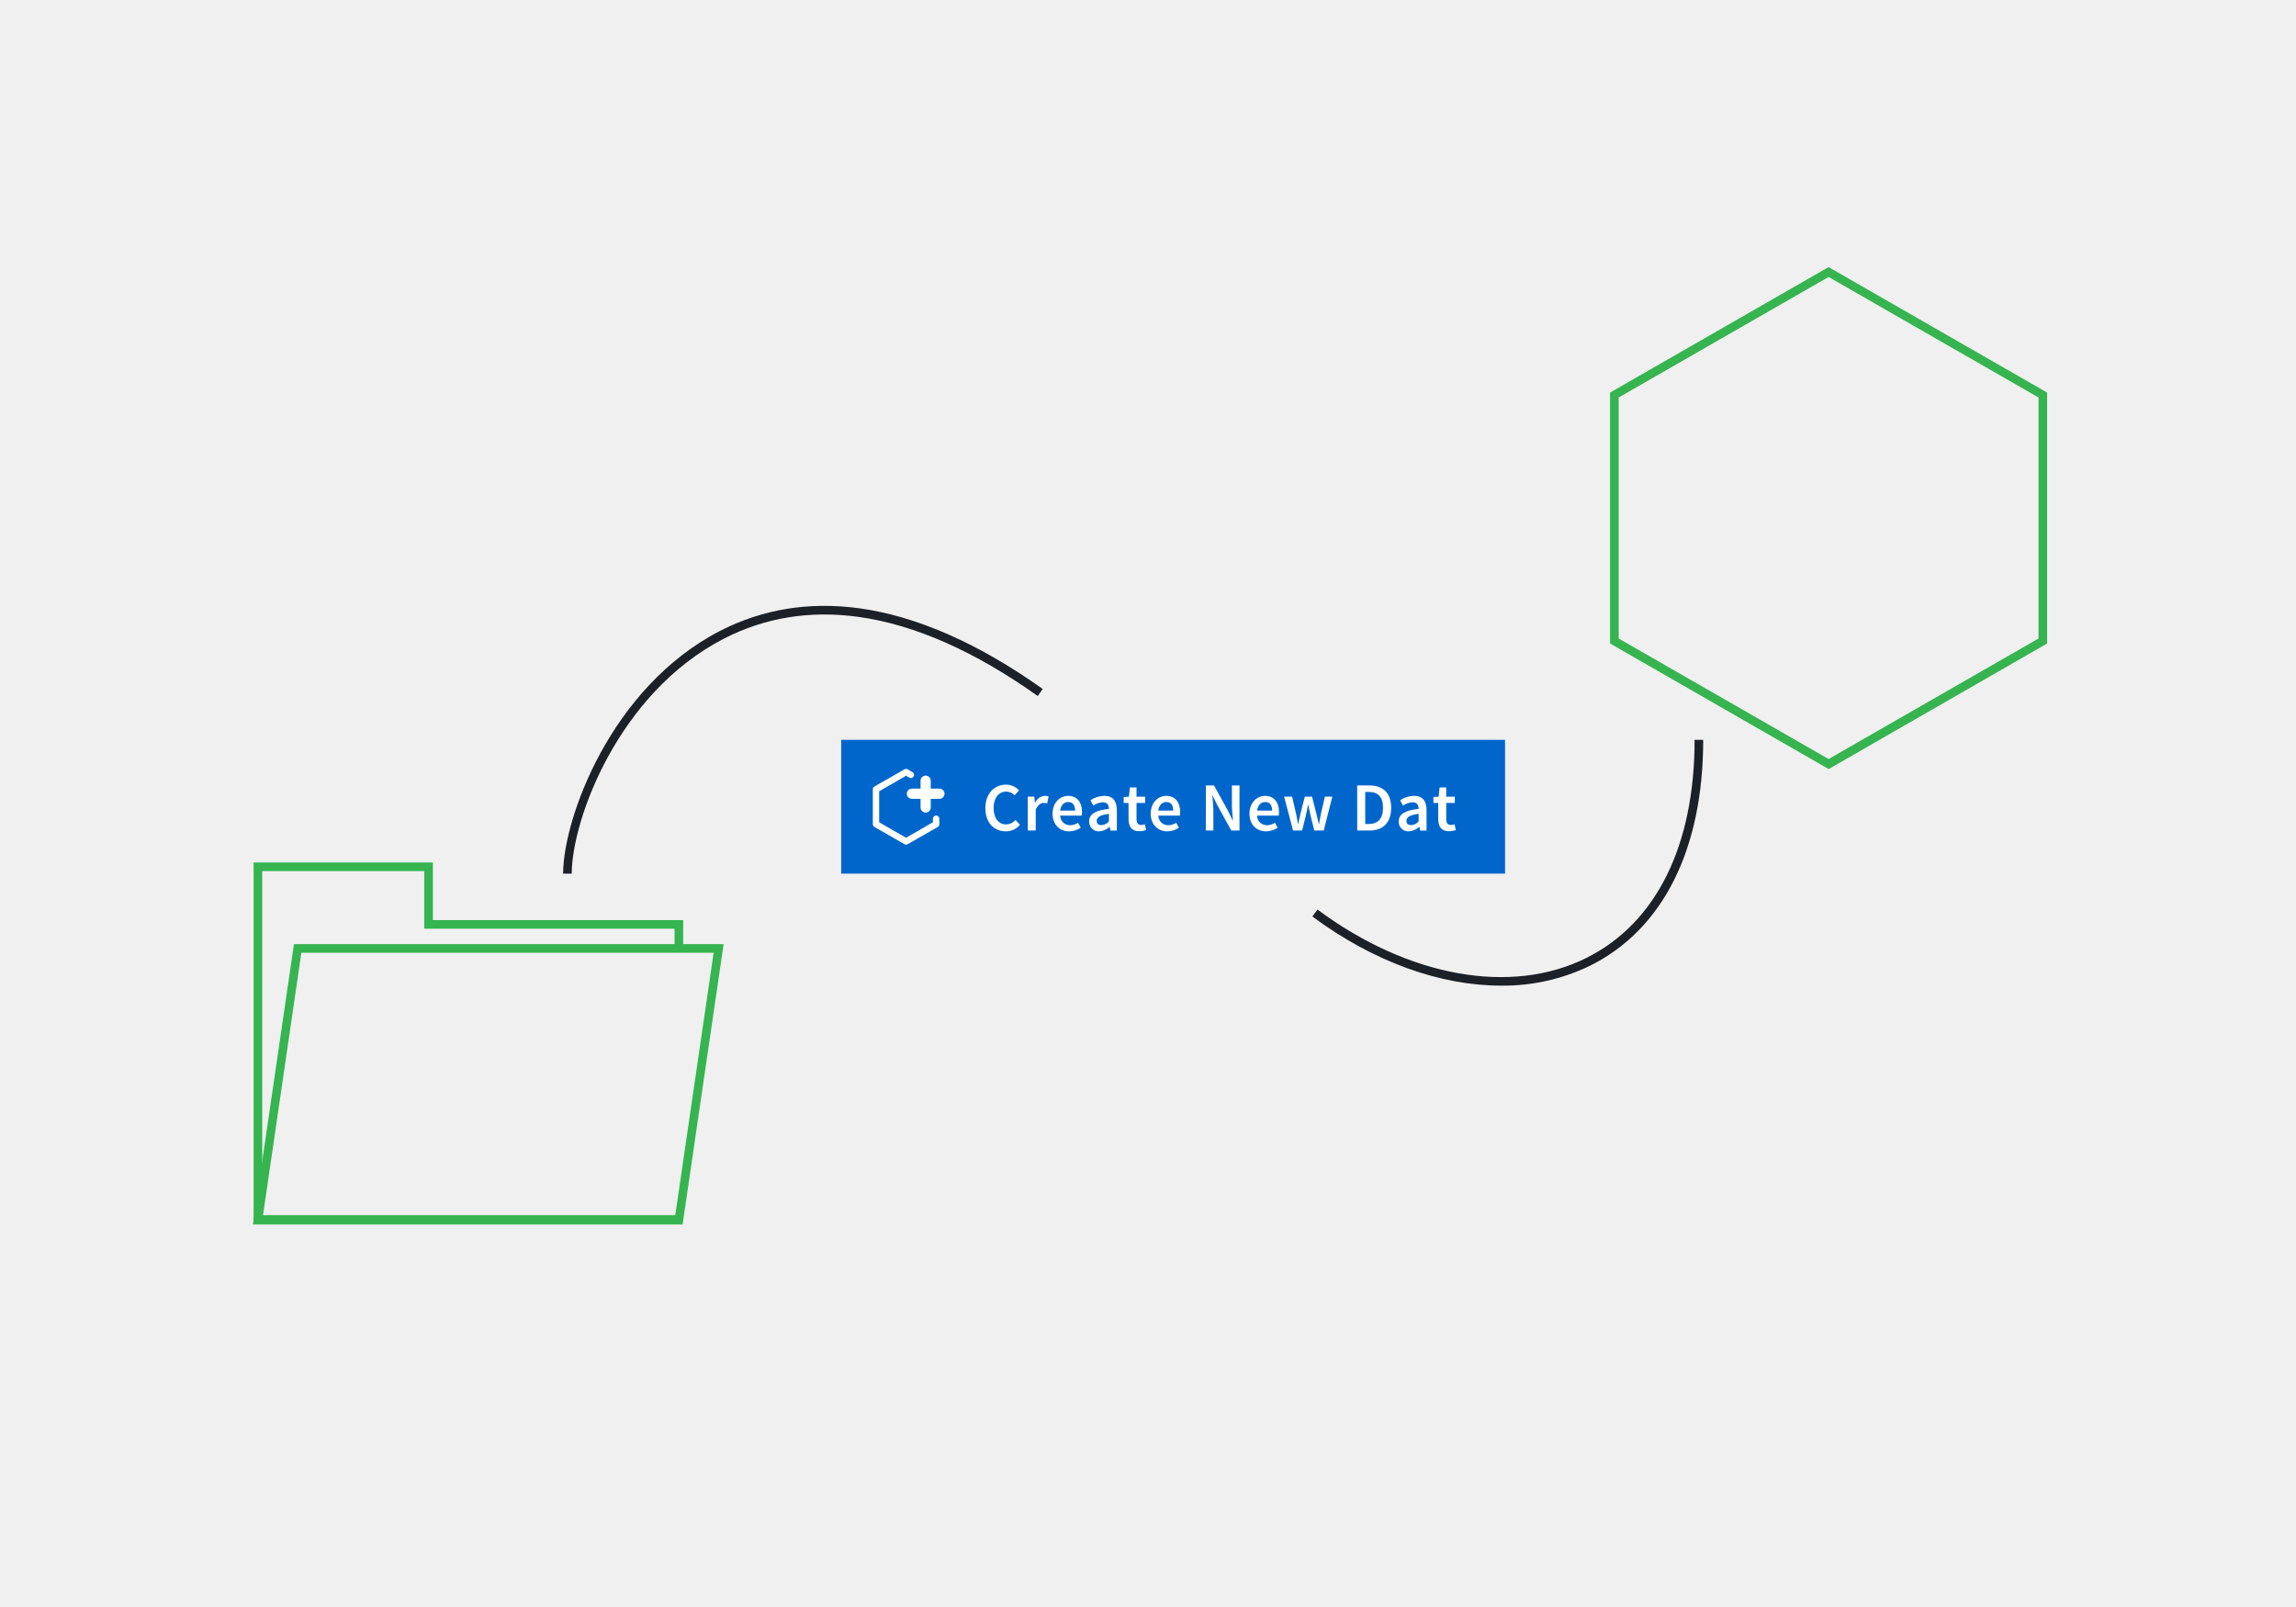
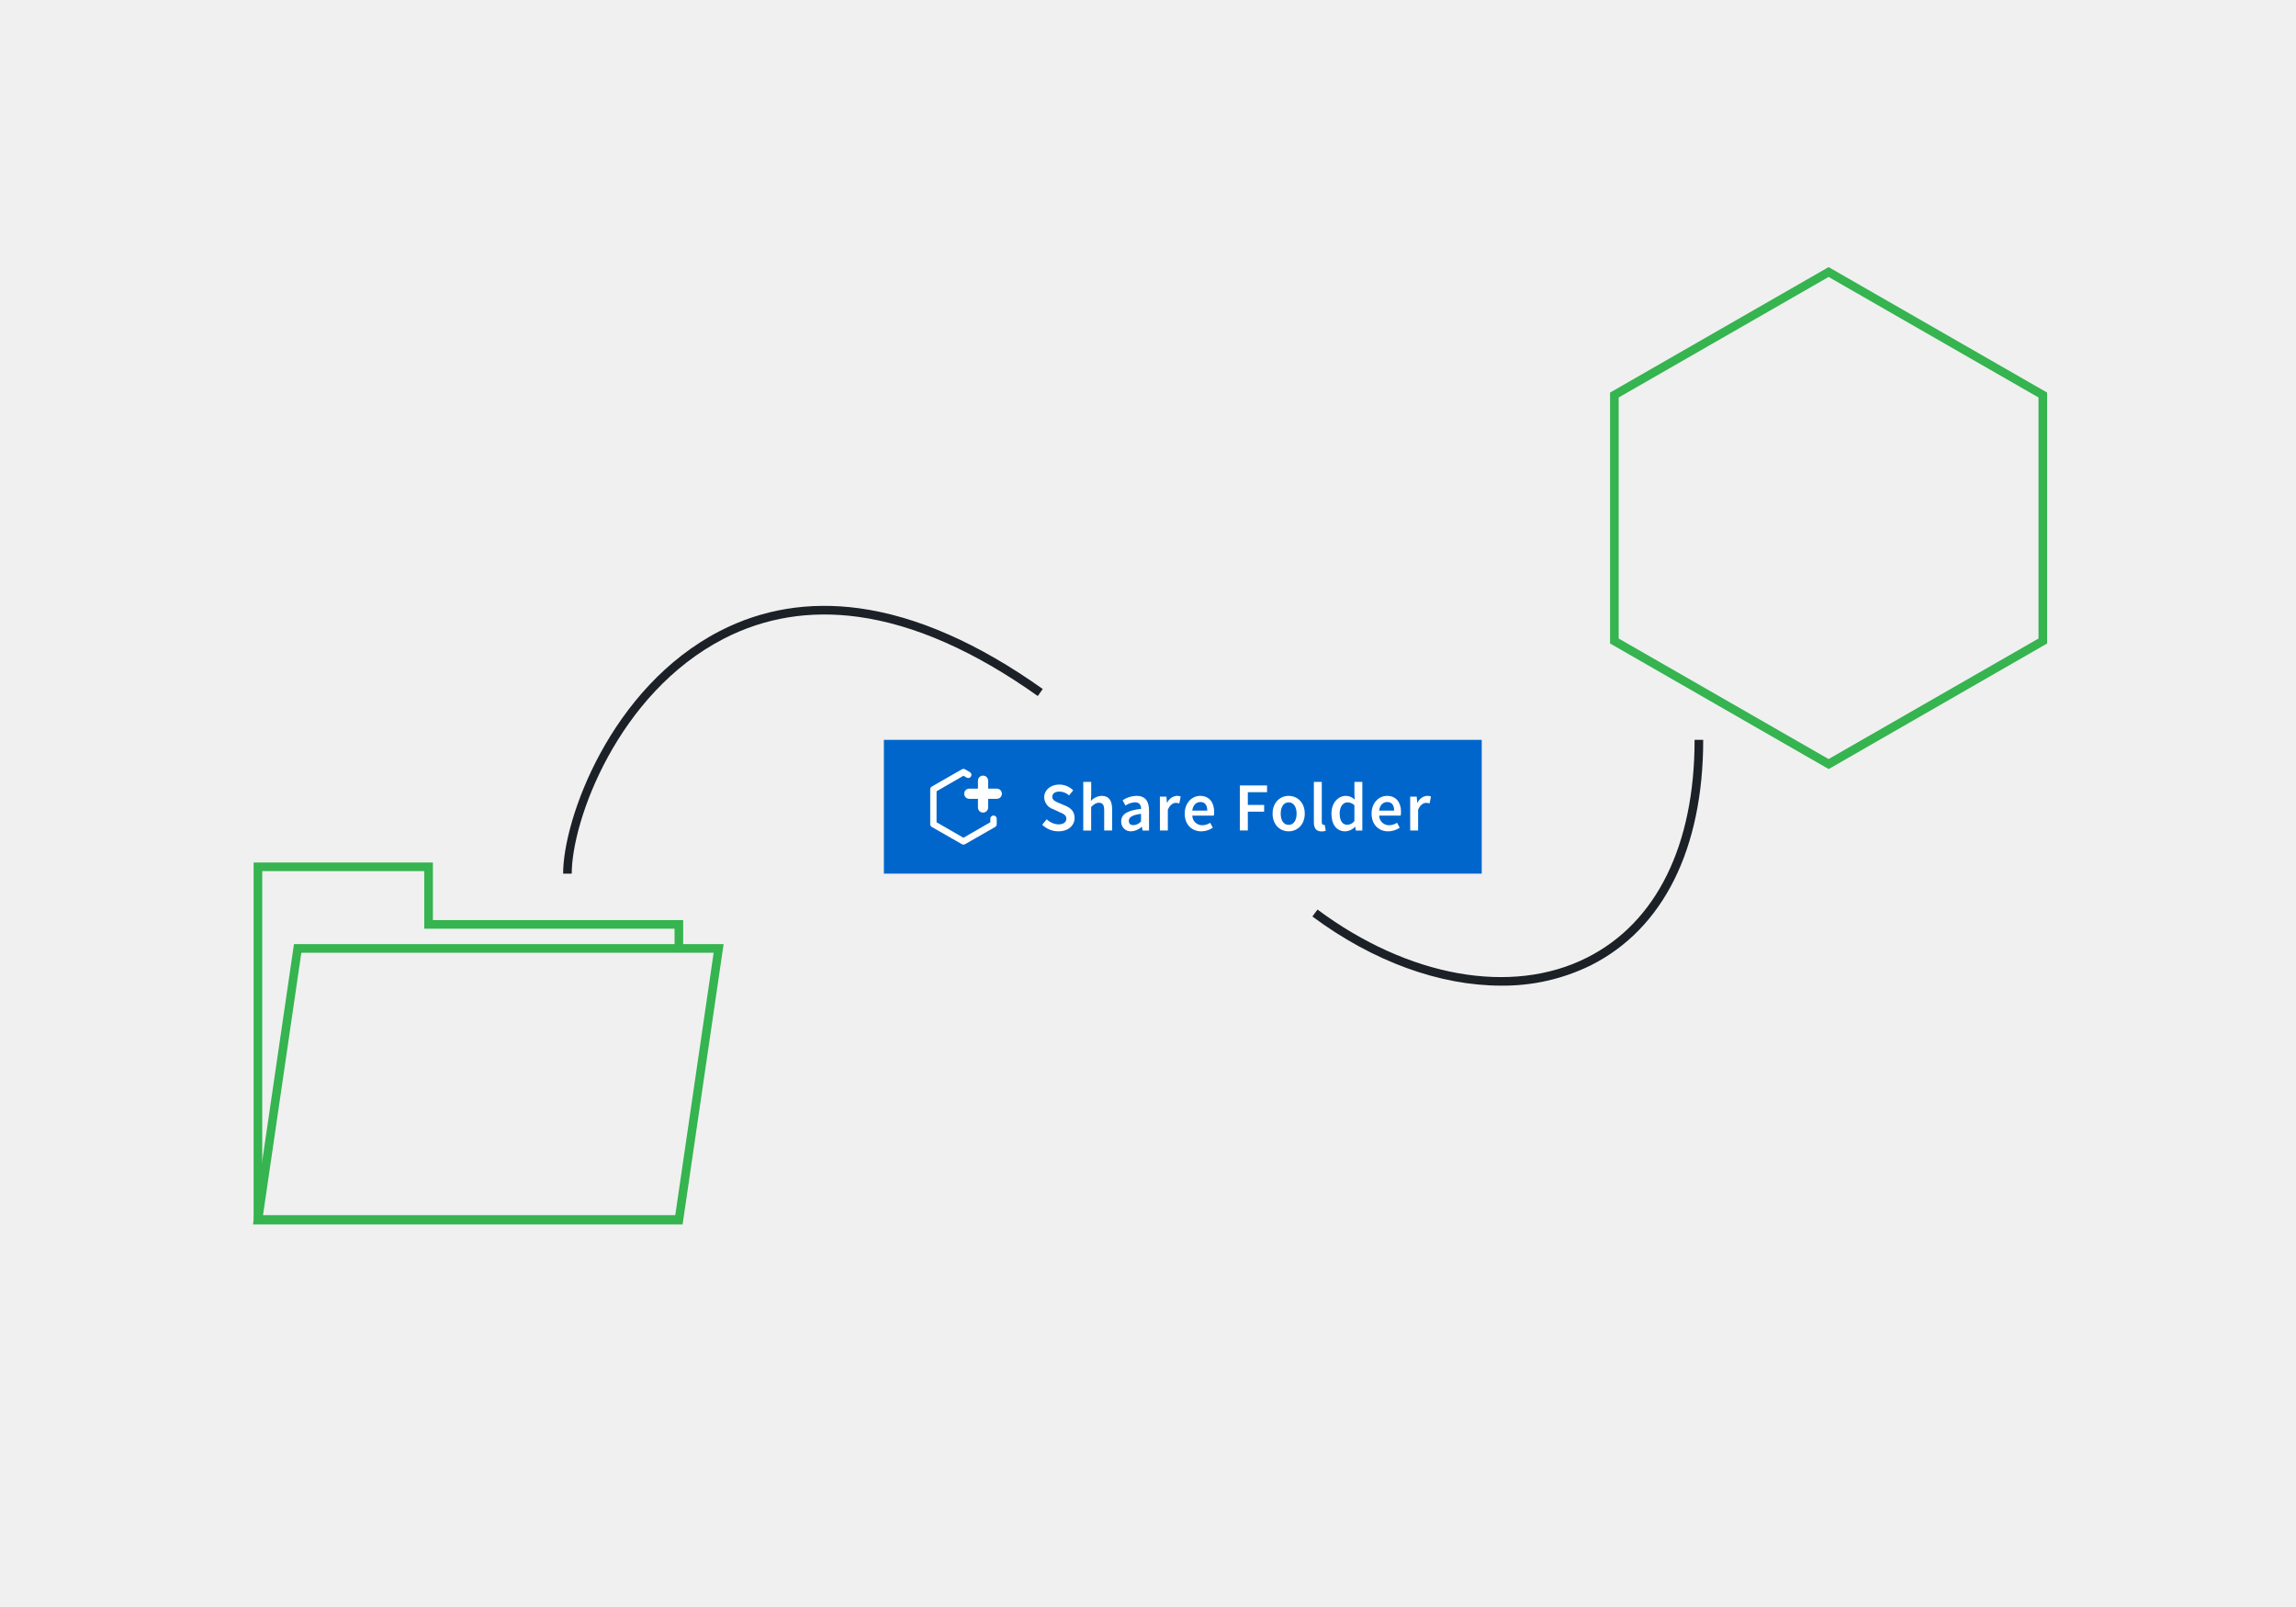
<svg xmlns="http://www.w3.org/2000/svg" id="logo-dat-desktop" viewBox="0 0 800 560">
  <defs>
    <style>.cls-1{fill:#35b44f;}.cls-2{fill:#06c;}.cls-3{fill:#fff;}.cls-4{fill:#1c2128;}</style>
  </defs>
  <path class="cls-1" d="M637.17,268,561,224.24V136.8l76.14-43.72,76.14,43.72v87.44ZM564,222.51l73.14,42,73.14-42v-84l-73.14-42-73.14,42Z" />
  <polygon class="cls-1" points="236.54 426.45 88.37 426.45 88.37 300.56 150.83 300.56 150.83 320.63 238.04 320.63 238.04 330.25 235.04 330.25 235.04 323.63 147.83 323.63 147.83 303.56 91.37 303.56 91.37 423.45 236.54 423.45 236.54 426.45" />
  <path class="cls-1" d="M237.84,426.69H88.14L102.43,329H252.13Zm-146.23-3H235.25L248.66,332H105Z" />
-   <rect class="cls-2" x="293.1" y="257.82" width="231.31" height="46.62" />
-   <path class="cls-3" d="M350.6,273.42a6.14,6.14,0,0,1,4.46,2l-1.54,1.73a4,4,0,0,0-2.9-1.3c-2.57,0-4.42,2.16-4.42,5.69s1.7,5.74,4.32,5.74a4.25,4.25,0,0,0,3.31-1.56l1.54,1.7a6.27,6.27,0,0,1-4.9,2.28c-4,0-7.13-2.88-7.13-8.09S346.56,273.42,350.6,273.42Z" />
-   <path class="cls-3" d="M358.11,277.62h2.28l.19,2.09h.1a4,4,0,0,1,3.34-2.38,3,3,0,0,1,1.34.24l-.48,2.4a3.85,3.85,0,0,0-1.22-.19c-.94,0-2.06.65-2.78,2.42v7.2h-2.76Z" />
-   <path class="cls-3" d="M372.14,277.34c3.19,0,4.87,2.3,4.87,5.59a5.92,5.92,0,0,1-.12,1.3H369.4a3.38,3.38,0,0,0,3.48,3.34,4.92,4.92,0,0,0,2.74-.86l.94,1.73a7.44,7.44,0,0,1-4,1.27c-3.26,0-5.81-2.28-5.81-6.17S369.38,277.34,372.14,277.34Zm2.47,5.14c0-1.87-.79-3-2.4-3-1.39,0-2.59,1-2.83,3Z" />
-   <path class="cls-3" d="M386.39,281.87c0-1.25-.55-2.3-2.14-2.3a6.55,6.55,0,0,0-3.31,1.15l-1-1.85a9.13,9.13,0,0,1,4.82-1.54c3,0,4.39,1.8,4.39,5.09v7H386.9l-.22-1.3h-.07A5.74,5.74,0,0,1,383,289.7a3.31,3.31,0,0,1-3.5-3.46C379.46,283.72,381.57,282.4,386.39,281.87Zm-2.57,5.67a3.7,3.7,0,0,0,2.57-1.3V283.6c-3.19.41-4.25,1.25-4.25,2.42S382.84,287.54,383.83,287.54Z" />
-   <path class="cls-3" d="M393.21,279.81h-1.68v-2.06l1.82-.12.34-3.22H396v3.22h3v2.18h-3v5.62c0,1.39.53,2.06,1.66,2.06a3.36,3.36,0,0,0,1.22-.26l.48,2a7.53,7.53,0,0,1-2.4.43c-2.74,0-3.74-1.73-3.74-4.27Z" />
-   <path class="cls-3" d="M406.33,277.34c3.19,0,4.87,2.3,4.87,5.59a5.92,5.92,0,0,1-.12,1.3H403.6a3.38,3.38,0,0,0,3.48,3.34,4.92,4.92,0,0,0,2.74-.86l.94,1.73a7.44,7.44,0,0,1-4,1.27c-3.26,0-5.81-2.28-5.81-6.17S403.57,277.34,406.33,277.34Zm2.47,5.14c0-1.87-.79-3-2.4-3-1.39,0-2.59,1-2.83,3Z" />
-   <path class="cls-3" d="M420.18,273.71H423l4.87,8.83,1.63,3.34h.1c-.14-1.61-.36-3.6-.36-5.35v-6.82h2.64v15.7h-2.86l-4.87-8.83-1.63-3.34h-.1c.14,1.66.36,3.55.36,5.3v6.87h-2.64Z" />
-   <path class="cls-3" d="M440.78,277.34c3.19,0,4.87,2.3,4.87,5.59a5.92,5.92,0,0,1-.12,1.3H438a3.38,3.38,0,0,0,3.48,3.34,4.92,4.92,0,0,0,2.74-.86l.94,1.73a7.44,7.44,0,0,1-4,1.27c-3.26,0-5.81-2.28-5.81-6.17S438,277.34,440.78,277.34Zm2.47,5.14c0-1.87-.79-3-2.4-3-1.39,0-2.59,1-2.83,3Z" />
-   <path class="cls-3" d="M447.43,277.62h2.78l1.42,6.12c.24,1.13.41,2.23.62,3.38h.1c.22-1.15.46-2.28.74-3.38l1.54-6.12h2.52l1.56,6.12c.29,1.13.53,2.23.79,3.38h.1c.22-1.15.41-2.26.62-3.38l1.42-6.12h2.59l-3,11.79h-3.29l-1.37-5.5c-.26-1.1-.46-2.18-.72-3.43h-.1c-.22,1.25-.43,2.35-.7,3.46l-1.34,5.47h-3.17Z" />
-   <path class="cls-3" d="M472.89,273.71h4.18c4.8,0,7.66,2.59,7.66,7.78s-2.86,7.92-7.51,7.92h-4.32Zm4,13.44c3.17,0,5-1.8,5-5.67s-1.82-5.52-5-5.52h-1.2v11.19Z" />
-   <path class="cls-3" d="M494.3,281.87c0-1.25-.55-2.3-2.14-2.3a6.55,6.55,0,0,0-3.31,1.15l-1-1.85a9.13,9.13,0,0,1,4.82-1.54c3,0,4.39,1.8,4.39,5.09v7h-2.26l-.22-1.3h-.07a5.74,5.74,0,0,1-3.65,1.58,3.31,3.31,0,0,1-3.5-3.46C487.37,283.72,489.48,282.4,494.3,281.87Zm-2.57,5.67a3.7,3.7,0,0,0,2.57-1.3V283.6c-3.19.41-4.25,1.25-4.25,2.42S490.75,287.54,491.74,287.54Z" />
-   <path class="cls-3" d="M501.13,279.81h-1.68v-2.06l1.82-.12.34-3.22h2.3v3.22h3v2.18h-3v5.62c0,1.39.53,2.06,1.66,2.06a3.36,3.36,0,0,0,1.22-.26l.48,2a7.53,7.53,0,0,1-2.4.43c-2.74,0-3.74-1.73-3.74-4.27Z" />
-   <path class="cls-3" d="M326.17,284.19h0a1.11,1.11,0,0,0-1.11,1.11v1.23l-9.37,5.41-9.36-5.4v-10.8l9.37-5.41,1.07.62a1.11,1.11,0,1,0,1.11-1.92l-1.62-.94a1.11,1.11,0,0,0-1.11,0l-10.48,6a1.11,1.11,0,0,0-.55,1v12.09a1.11,1.11,0,0,0,.56,1l10.47,6a1.11,1.11,0,0,0,1.11,0l10.48-6a1.11,1.11,0,0,0,.55-1V285.3A1.11,1.11,0,0,0,326.17,284.19Z" />
-   <path class="cls-3" d="M327.19,274.82h-2.89v-2.89a1.78,1.78,0,0,0-3.55,0v2.89h-2.89a1.78,1.78,0,1,0,0,3.55h2.89v2.89a1.78,1.78,0,1,0,3.55,0v-2.89h2.89a1.78,1.78,0,1,0,0-3.55Z" />
+   <rect class="cls-2" x="307.97" y="257.82" width="208.31" height="46.62" />
+   <path class="cls-3" d="M364.71,285.5a6.25,6.25,0,0,0,4.1,1.78c1.75,0,2.74-.79,2.74-2s-1-1.7-2.45-2.3L367,282a4.49,4.49,0,0,1-3.17-4.18c0-2.5,2.21-4.42,5.26-4.42a6.94,6.94,0,0,1,4.85,2l-1.44,1.78a5.07,5.07,0,0,0-3.41-1.34c-1.49,0-2.45.7-2.45,1.85s1.2,1.68,2.5,2.21l2.11.89c1.87.79,3.17,2,3.17,4.25,0,2.54-2.11,4.66-5.64,4.66a8.07,8.07,0,0,1-5.64-2.3Z" />
+   <path class="cls-3" d="M377.45,272.46h2.76v4.37l-.1,2.28a5.4,5.4,0,0,1,3.77-1.78c2.52,0,3.62,1.7,3.62,4.68v7.39h-2.76v-7c0-1.94-.55-2.66-1.85-2.66-1,0-1.7.5-2.69,1.46v8.23h-2.76Z" />
+   <path class="cls-3" d="M397.6,281.87c0-1.25-.55-2.3-2.14-2.3a6.55,6.55,0,0,0-3.31,1.15l-1-1.85a9.13,9.13,0,0,1,4.82-1.54c3,0,4.39,1.8,4.39,5.09v7h-2.26l-.22-1.3h-.07a5.74,5.74,0,0,1-3.65,1.58,3.31,3.31,0,0,1-3.5-3.46C390.67,283.72,392.78,282.4,397.6,281.87ZM395,287.54a3.7,3.7,0,0,0,2.57-1.3V283.6c-3.19.41-4.25,1.25-4.25,2.42S394,287.54,395,287.54Z" />
+   <path class="cls-3" d="M404.14,277.62h2.28l.19,2.09h.1a4,4,0,0,1,3.34-2.38,3,3,0,0,1,1.34.24l-.48,2.4a3.85,3.85,0,0,0-1.22-.19c-.94,0-2.06.65-2.78,2.42v7.2h-2.76Z" />
+   <path class="cls-3" d="M418.18,277.34c3.19,0,4.87,2.3,4.87,5.59a5.92,5.92,0,0,1-.12,1.3h-7.49a3.38,3.38,0,0,0,3.48,3.34,4.92,4.92,0,0,0,2.74-.86l.94,1.73a7.44,7.44,0,0,1-4,1.27c-3.26,0-5.81-2.28-5.81-6.17S415.42,277.34,418.18,277.34Zm2.47,5.14c0-1.87-.79-3-2.4-3-1.39,0-2.59,1-2.83,3Z" />
+   <path class="cls-3" d="M432,273.71h9.48v2.35h-6.7v4.44h5.69v2.35h-5.69v6.55H432Z" />
+   <path class="cls-3" d="M449,277.34c3,0,5.62,2.26,5.62,6.19s-2.66,6.17-5.62,6.17-5.59-2.26-5.59-6.17S446.06,277.34,449,277.34Zm0,10.11c1.73,0,2.78-1.56,2.78-3.91s-1.06-3.94-2.78-3.94-2.76,1.56-2.76,3.94S447.26,287.44,449,287.44Z" />
+   <path class="cls-3" d="M457.79,272.46h2.76v14.07c0,.67.31.91.6.91a1.63,1.63,0,0,0,.43,0l.36,2.06a3.76,3.76,0,0,1-1.46.24c-2,0-2.69-1.27-2.69-3.31Z" />
+   <path class="cls-3" d="M468.92,277.34a4.35,4.35,0,0,1,3.1,1.3l-.1-1.9v-4.27h2.76v16.95H472.4l-.19-1.27h-.1a4.91,4.91,0,0,1-3.34,1.56c-3,0-4.85-2.28-4.85-6.17S466.35,277.34,468.92,277.34Zm.53,10.08a3.18,3.18,0,0,0,2.47-1.32v-5.5a3.51,3.51,0,0,0-2.4-1c-1.51,0-2.74,1.42-2.74,3.89S467.74,287.42,469.44,287.42Z" />
+   <path class="cls-3" d="M483.29,277.34c3.19,0,4.87,2.3,4.87,5.59a5.92,5.92,0,0,1-.12,1.3h-7.49a3.38,3.38,0,0,0,3.48,3.34,4.92,4.92,0,0,0,2.74-.86l.94,1.73a7.44,7.44,0,0,1-4,1.27c-3.26,0-5.81-2.28-5.81-6.17S480.53,277.34,483.29,277.34Zm2.47,5.14c0-1.87-.79-3-2.4-3-1.39,0-2.59,1-2.83,3Z" />
+   <path class="cls-3" d="M491.35,277.62h2.28l.19,2.09h.1a4,4,0,0,1,3.34-2.38,3,3,0,0,1,1.34.24l-.48,2.4a3.85,3.85,0,0,0-1.22-.19c-.94,0-2.06.65-2.78,2.42v7.2h-2.76Z" />
+   <path class="cls-3" d="M346.17,284.19h0a1.11,1.11,0,0,0-1.11,1.11v1.23l-9.37,5.41-9.36-5.4v-10.8l9.37-5.41,1.07.62a1.11,1.11,0,1,0,1.11-1.92l-1.62-.94a1.11,1.11,0,0,0-1.11,0l-10.48,6a1.11,1.11,0,0,0-.55,1v12.09a1.11,1.11,0,0,0,.56,1l10.47,6a1.11,1.11,0,0,0,1.11,0l10.48-6a1.11,1.11,0,0,0,.55-1V285.3A1.11,1.11,0,0,0,346.17,284.19Z" />
+   <path class="cls-3" d="M347.19,274.82h-2.89v-2.89a1.78,1.78,0,0,0-3.55,0v2.89h-2.89a1.78,1.78,0,1,0,0,3.55h2.89v2.89a1.78,1.78,0,1,0,3.55,0v-2.89h2.89a1.78,1.78,0,1,0,0-3.55Z" />
  <path class="cls-4" d="M199.21,304.44h-3c0-19,16.49-64.88,54.61-84.55,14.81-7.64,31.15-10.3,48.57-7.92,20,2.74,41.54,12.2,63.94,28.13l-1.74,2.45c-22-15.65-43.06-24.93-62.61-27.6-16.8-2.3-32.54.27-46.78,7.62C215.21,241.64,199.21,286,199.21,304.44Z" />
  <path class="cls-4" d="M523,343.47c-21.17,0-44.43-8.27-65.73-24.1l1.79-2.41c31.66,23.53,67.62,30,93.87,16.76,24.2-12.16,37.52-39.12,37.52-75.91h3c0,38-13.91,65.89-39.17,78.59A69.22,69.22,0,0,1,523,343.47Z" />
</svg>
